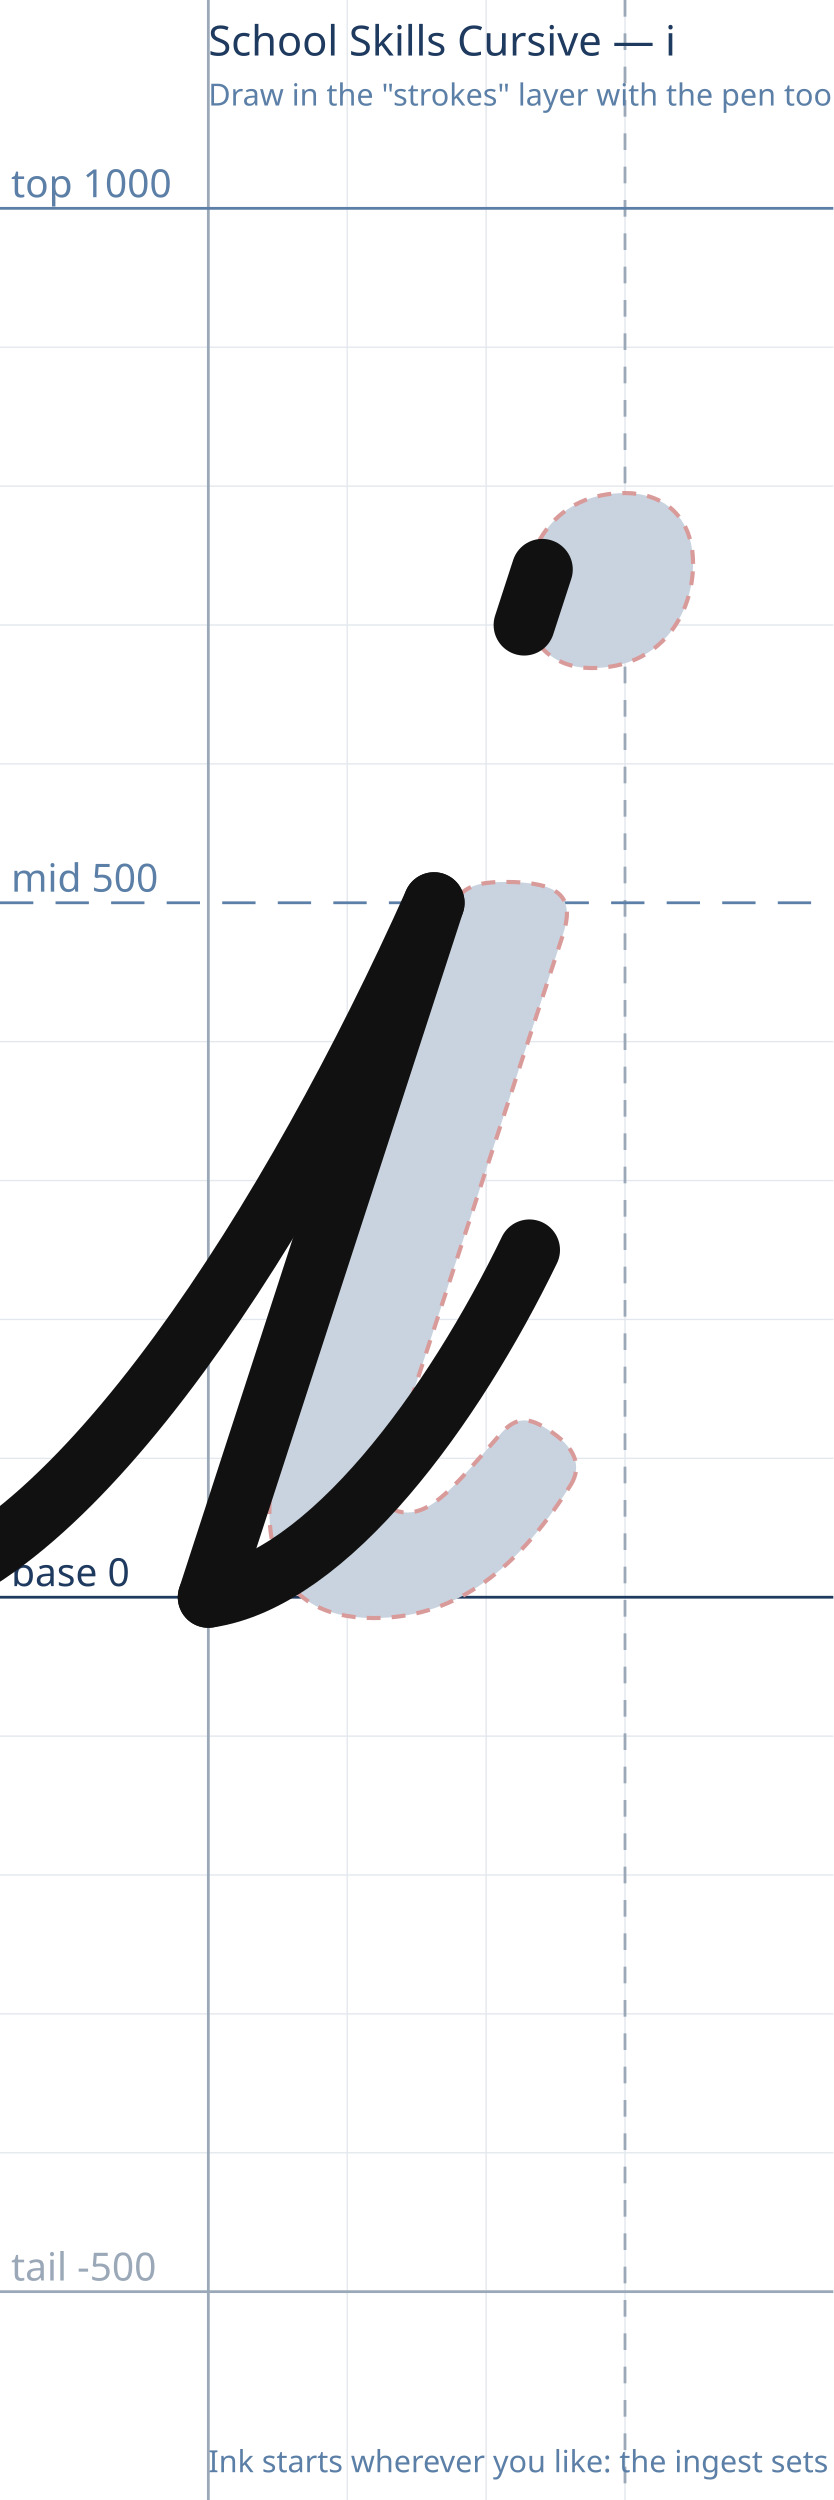
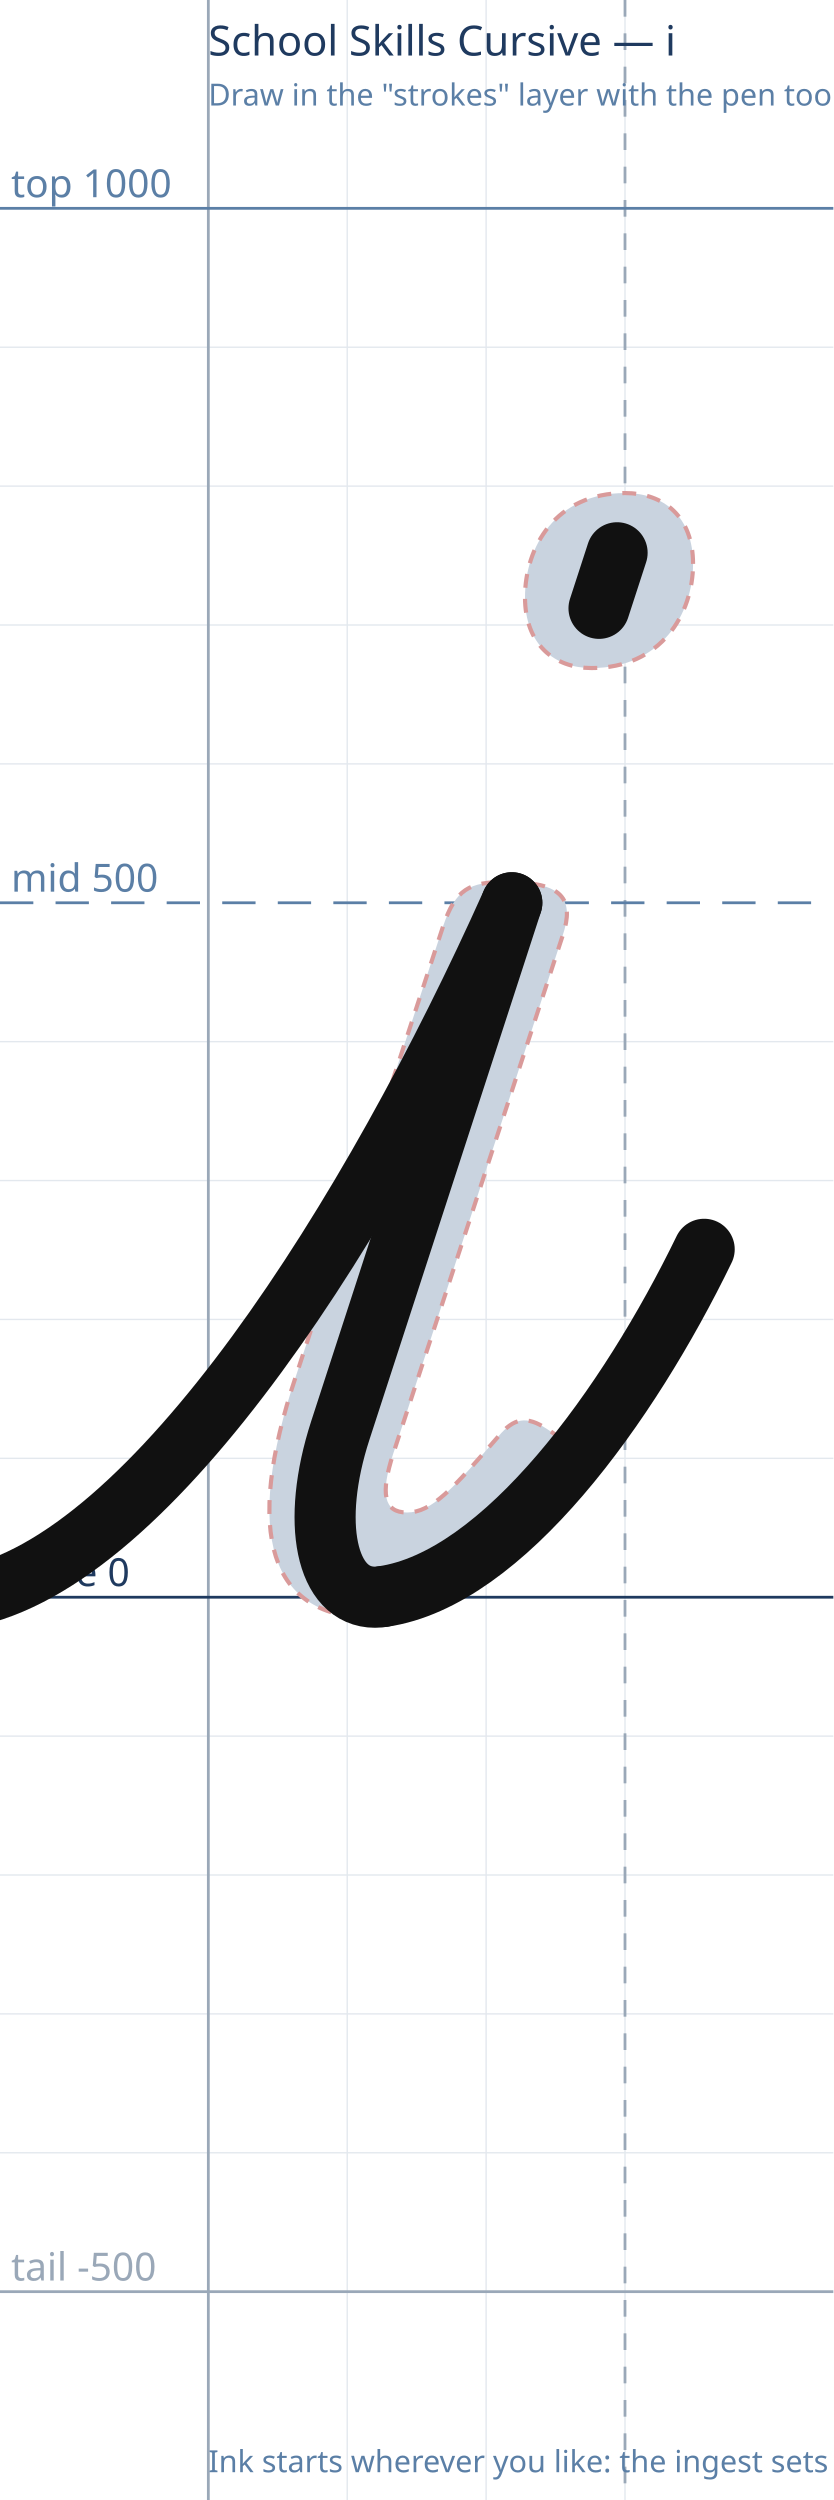
<svg xmlns="http://www.w3.org/2000/svg" width="300" height="900" viewBox="0 0 600 1800" data-hand="cursive" data-glyph="i" data-units="1000" data-origin="150" data-baseline="1150">
  <g id="ruling">
    <line x1="0" y1="1550" x2="600" y2="1550" stroke="#e3e8ee" stroke-width="1" />
    <line x1="0" y1="1450" x2="600" y2="1450" stroke="#e3e8ee" stroke-width="1" />
    <line x1="0" y1="1350" x2="600" y2="1350" stroke="#e3e8ee" stroke-width="1" />
    <line x1="0" y1="1250" x2="600" y2="1250" stroke="#e3e8ee" stroke-width="1" />
    <line x1="0" y1="1050" x2="600" y2="1050" stroke="#e3e8ee" stroke-width="1" />
    <line x1="0" y1="950" x2="600" y2="950" stroke="#e3e8ee" stroke-width="1" />
    <line x1="0" y1="850" x2="600" y2="850" stroke="#e3e8ee" stroke-width="1" />
    <line x1="0" y1="750" x2="600" y2="750" stroke="#e3e8ee" stroke-width="1" />
    <line x1="0" y1="550" x2="600" y2="550" stroke="#e3e8ee" stroke-width="1" />
    <line x1="0" y1="450" x2="600" y2="450" stroke="#e3e8ee" stroke-width="1" />
    <line x1="0" y1="350" x2="600" y2="350" stroke="#e3e8ee" stroke-width="1" />
    <line x1="0" y1="250" x2="600" y2="250" stroke="#e3e8ee" stroke-width="1" />
    <line x1="150" y1="0" x2="150" y2="1800" stroke="#e3e8ee" stroke-width="1" />
    <line x1="250" y1="0" x2="250" y2="1800" stroke="#e3e8ee" stroke-width="1" />
    <line x1="350" y1="0" x2="350" y2="1800" stroke="#e3e8ee" stroke-width="1" />
    <line x1="450" y1="0" x2="450" y2="1800" stroke="#e3e8ee" stroke-width="1" />
    <line x1="150" y1="0" x2="150" y2="1800" stroke="#9aa8b8" stroke-width="2" />
    <line x1="450" y1="0" x2="450" y2="1800" stroke="#9aa8b8" stroke-width="2" stroke-dasharray="12 12" />
    <line x1="0" y1="150" x2="600" y2="150" stroke="#5b7fa6" stroke-width="2" />
    <text x="8" y="142" font-family="sans-serif" font-size="28" fill="#5b7fa6">top 1000</text>
    <line x1="0" y1="650" x2="600" y2="650" stroke="#5b7fa6" stroke-width="2" stroke-dasharray="24 16" />
    <text x="8" y="642" font-family="sans-serif" font-size="28" fill="#5b7fa6">mid 500</text>
    <line x1="0" y1="1150" x2="600" y2="1150" stroke="#1f3a5f" stroke-width="2" />
    <text x="8" y="1142" font-family="sans-serif" font-size="28" fill="#1f3a5f">base 0</text>
    <line x1="0" y1="1650" x2="600" y2="1650" stroke="#9aa8b8" stroke-width="2" />
    <text x="8" y="1642" font-family="sans-serif" font-size="28" fill="#9aa8b8">tail -500</text>
  </g>
  <g id="outline-body">
    <path d="M 411 1069 C 419 1056 415 1042 394 1029 C 379 1019 370 1021 359 1034 C 326 1072 311 1089 293 1089 C 276 1089 274 1075 283 1047 L 405 674 C 414 647 405 635 364 635 C 338 635 328 640 319 667 L 213 991 C 175 1105 194 1165 269 1165 C 323 1165 369 1136 411 1069 Z M 499 406 C 499 372 478 355 450 355 C 400 355 378 394 378 430 C 378 464 399 481 426 481 C 476 481 499 442 499 406 Z" fill="#c9d3df" fill-rule="evenodd" />
  </g>
  <g id="outline-reach">
    <path d="M 411 1069 C 419 1056 415 1042 394 1029 C 379 1019 370 1021 359 1034 C 326 1072 311 1089 293 1089 C 276 1089 274 1075 283 1047 L 405 674 C 414 647 405 635 364 635 C 338 635 328 640 319 667 L 213 991 C 175 1105 194 1165 269 1165 C 323 1165 369 1136 411 1069 Z M 499 406 C 499 372 478 355 450 355 C 400 355 378 394 378 430 C 378 464 399 481 426 481 C 476 481 499 442 499 406 Z" fill="none" stroke="#d99a9a" stroke-width="3" stroke-dasharray="10 8" fill-rule="evenodd" />
  </g>
  <g id="notes">
    <text x="150" y="40" font-family="sans-serif" font-size="30" fill="#1f3a5f">School Skills Cursive — i</text>
    <text x="150" y="76" font-family="sans-serif" font-size="22" fill="#5b7fa6">Draw in the "strokes" layer with the pen tool: one open path per pen stroke, in the order the pen makes them. Grey is the shape; red dashes are how far the tall or hanging part goes.</text>
    <text x="150" y="1780" font-family="sans-serif" font-size="22" fill="#5b7fa6">Ink starts wherever you like: the ingest sets the side bearings.</text>
  </g>
  <g id="strokes">
-     <path id="lead" d="M -80 1150 C 54.6 1125 211.8 875 312.5 650" fill="none" stroke="#111" stroke-width="44" stroke-linecap="round" stroke-linejoin="round" />
-     <path id="body" d="M 312.5 650 L 150 1150" fill="none" stroke="#111" stroke-width="44" stroke-linecap="round" stroke-linejoin="round" />
-     <path id="tail" d="M 150 1150 C 236.6 1137.5 326.7 1012.5 381.2 900" fill="none" stroke="#111" stroke-width="44" stroke-linecap="round" stroke-linejoin="round" />
-     <path id="stroke-2" d="M 390.4 410 L 377.4 450" fill="none" stroke="#111" stroke-width="44" stroke-linecap="round" stroke-linejoin="round" />
+     <path id="lead" d="M -24 1150 C 110.6 1125 267.8 875 368.5 650" fill="none" stroke="#111" stroke-width="44" stroke-linecap="round" stroke-linejoin="round" />
+     <path id="body" d="M 368.5 650 L 245 1030 C 223.5 1096.3 234.7 1150 270 1150 C 271.9 1150 273.8 1149.8 275.7 1149.5" fill="none" stroke="#111" stroke-width="44" stroke-linecap="round" stroke-linejoin="round" />
+     <path id="tail" d="M 275.7 1149.5 C 362.3 1137 452.4 1012 507 899.5" fill="none" stroke="#111" stroke-width="44" stroke-linecap="round" stroke-linejoin="round" />
+     <path id="stroke-2" d="M 444.3 398 L 431.3 438" fill="none" stroke="#111" stroke-width="44" stroke-linecap="round" stroke-linejoin="round" />
  </g>
</svg>
